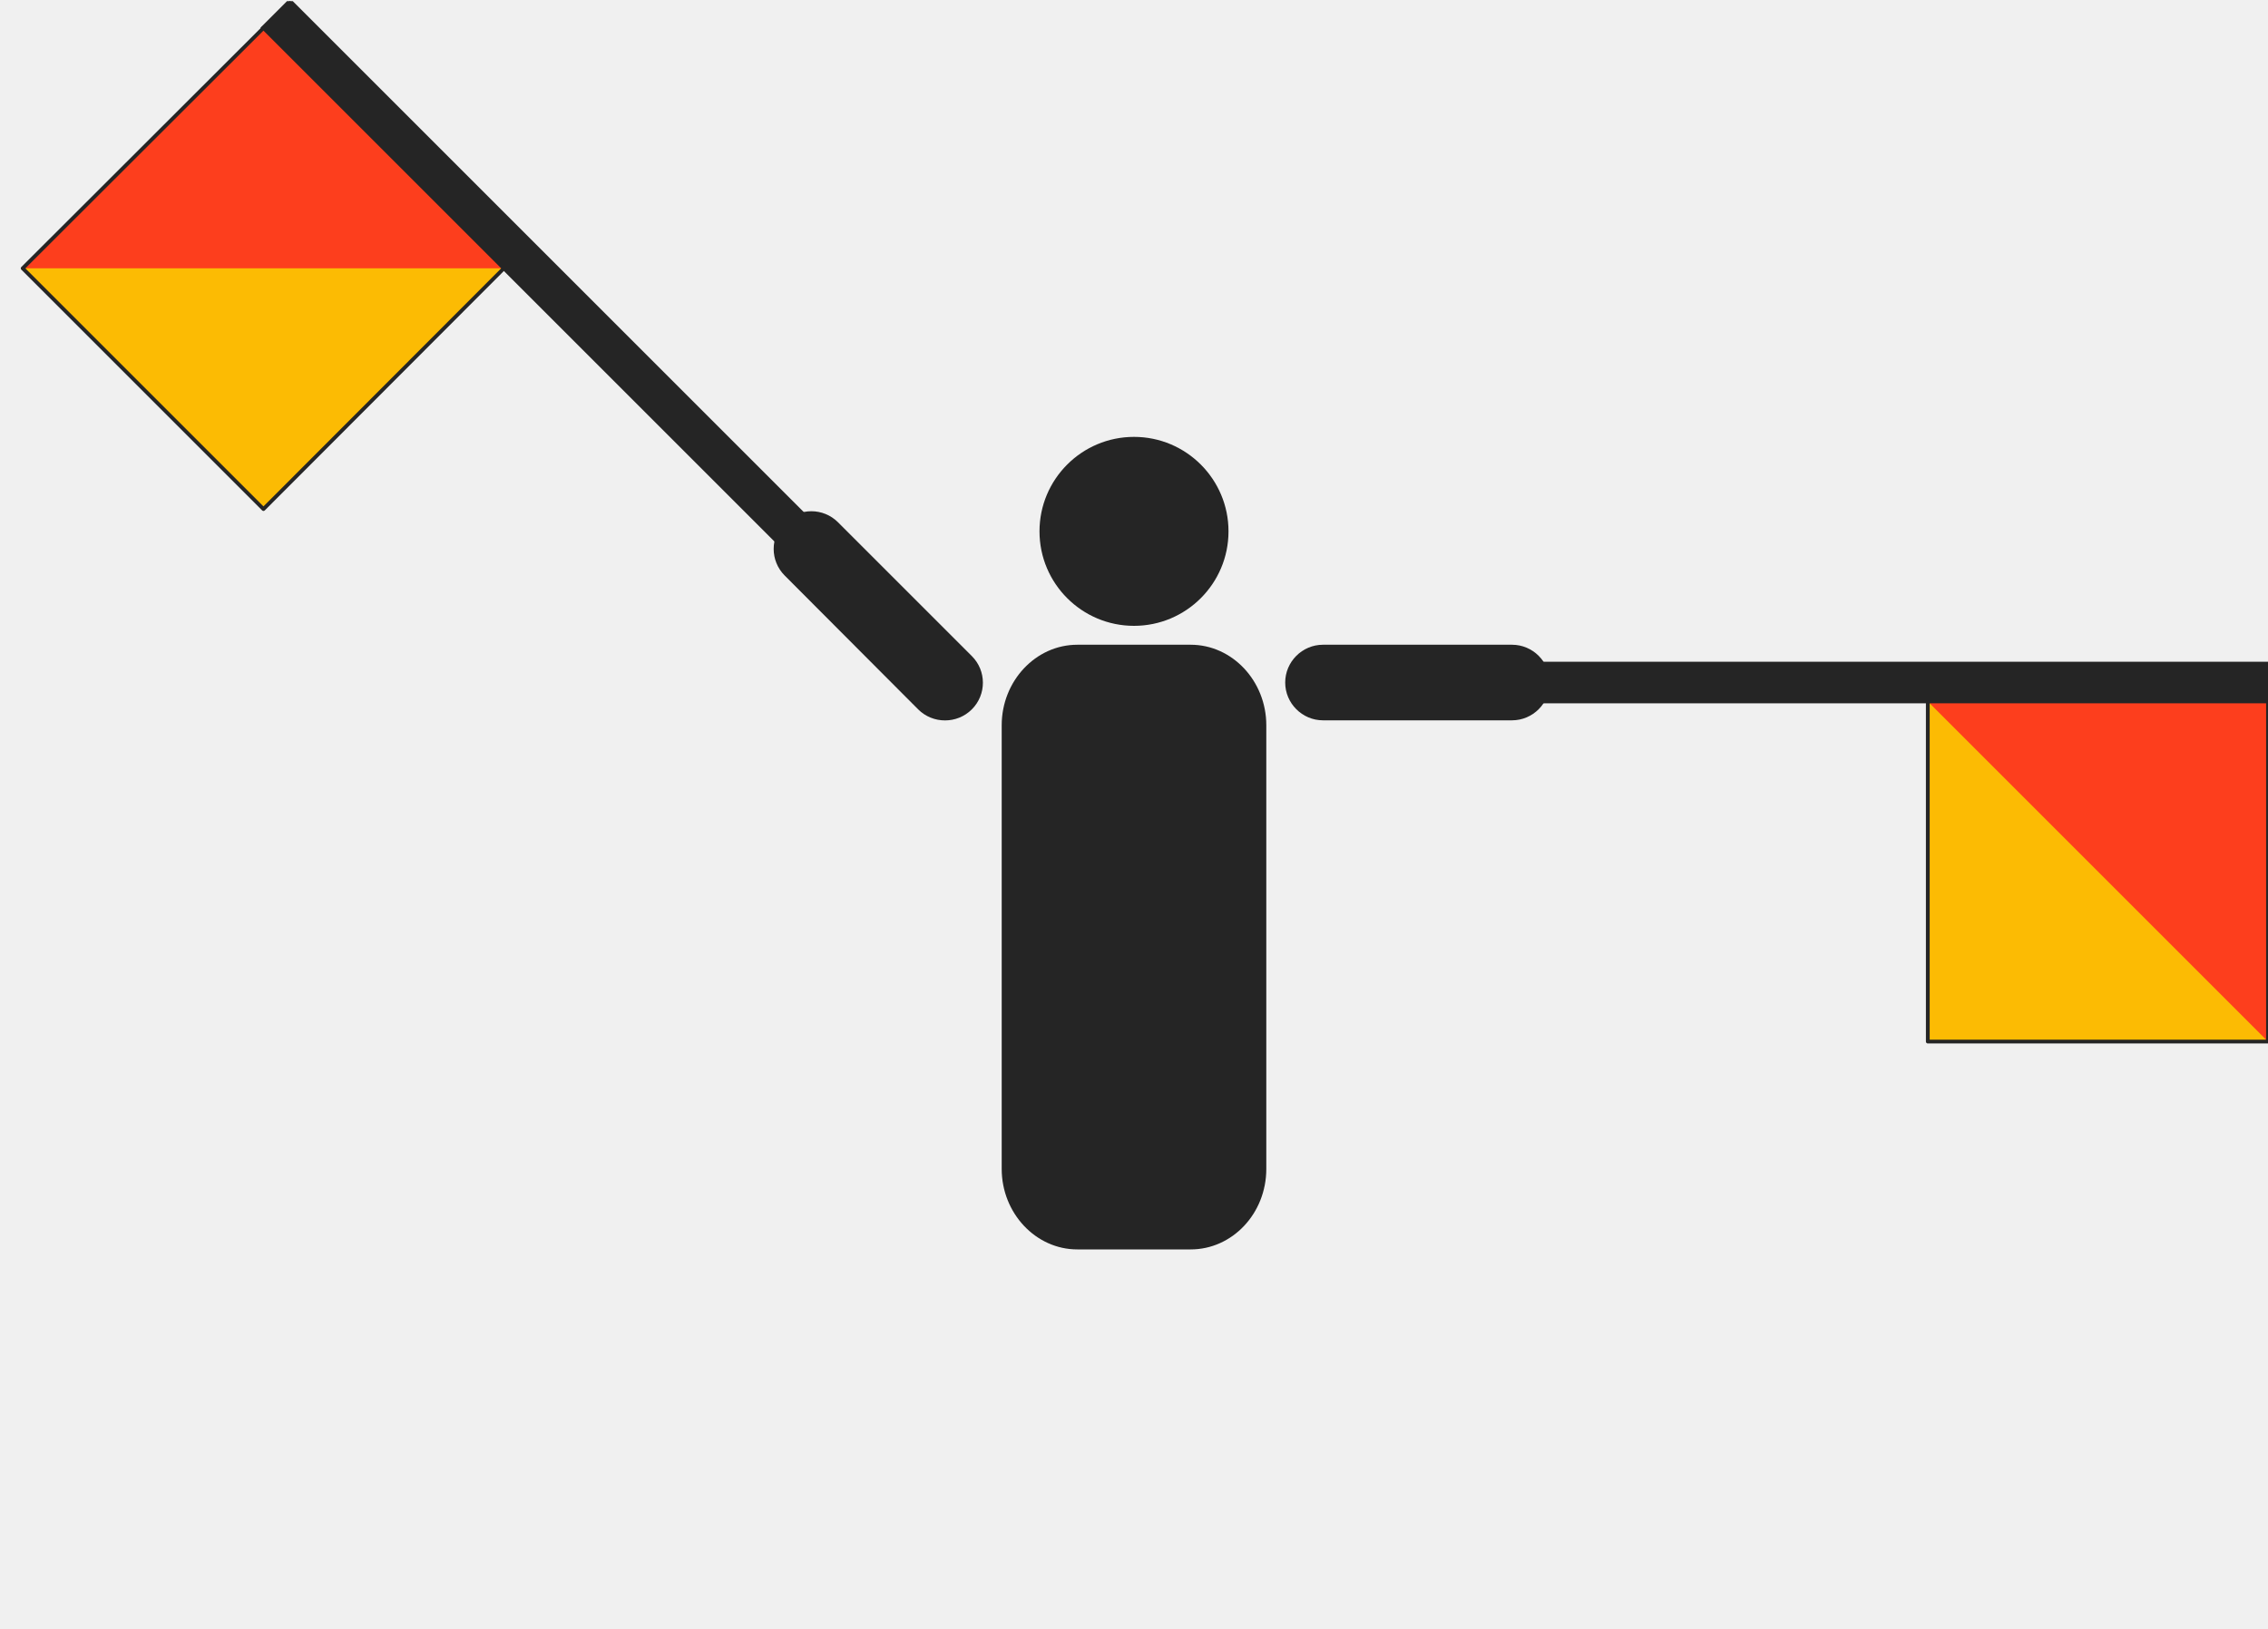
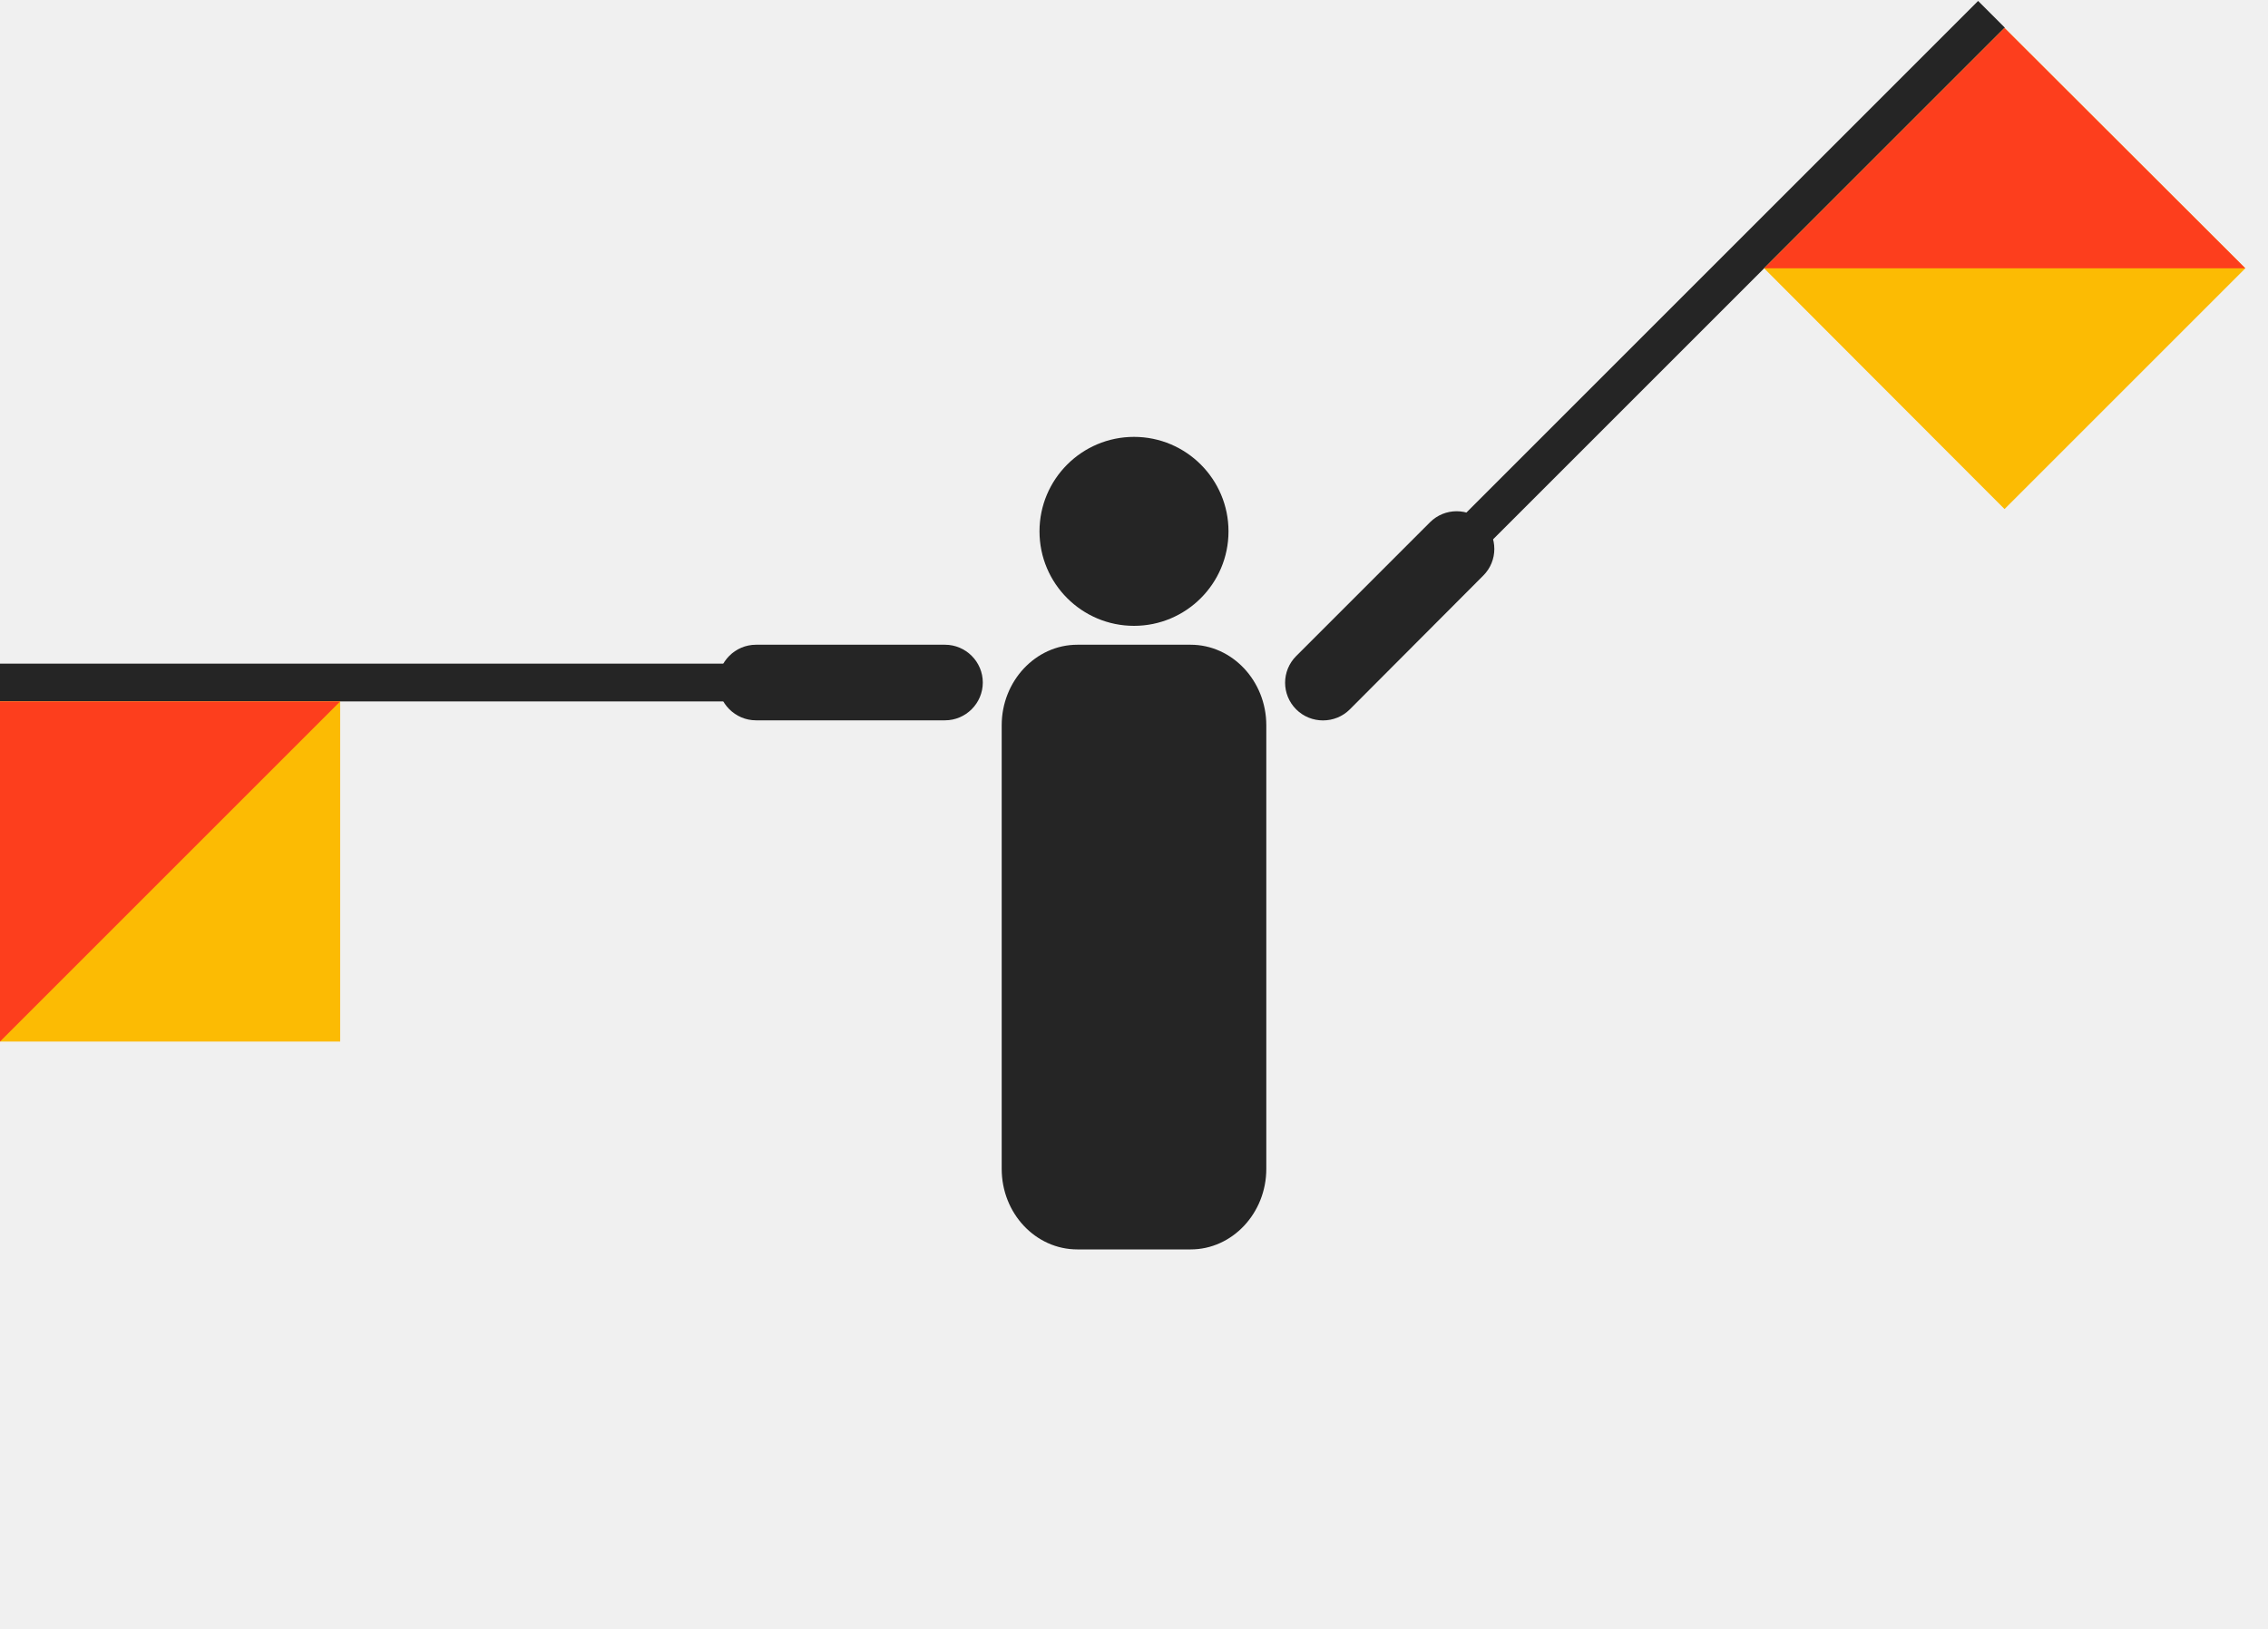
<svg xmlns="http://www.w3.org/2000/svg" width="600" height="431" viewBox="0 0 600 431" fill="none">
  <g clip-path="url(#clip0)">
-     <path fill-rule="evenodd" clip-rule="evenodd" d="M325 140.6C325 154.4 313.8 165.6 300 165.6C286.2 165.6 275 154.4 275 140.6C275 126.8 286.2 115.6 300 115.6C313.8 115.6 325 126.8 325 140.6Z" fill="#252525" />
-     <path fill-rule="evenodd" clip-rule="evenodd" d="M285 170.6H315C326 170.6 335 180.2 335 191.9V309.3C335 321.1 326 330.6 315 330.6H285C274 330.6 265 321 265 309.3V191.9C265 180.2 274 170.6 285 170.6Z" fill="#252525" />
-     <path fill-rule="evenodd" clip-rule="evenodd" d="M350 170.6H400C405.5 170.6 410 175.1 410 180.6C410 186.1 405.5 190.6 400 190.6H350C344.5 190.6 340 186.1 340 180.6C340 175.1 344.5 170.6 350 170.6Z" fill="#252525" />
-     <path d="M600 175.6H400V185.6H600V175.6Z" fill="#252525" stroke="#252525" />
-     <path fill-rule="evenodd" clip-rule="evenodd" d="M510 275.6V185.6H600V275.6H510Z" fill="#FCBB03" />
-     <path fill-rule="evenodd" clip-rule="evenodd" d="M510 185.6H600V275.6L510 185.6Z" fill="#FD3E1D" />
-     <path fill-rule="evenodd" clip-rule="evenodd" d="M510 275.6V185.6H600V275.6H510Z" stroke="#252525" stroke-linejoin="round" />
-     <path fill-rule="evenodd" clip-rule="evenodd" d="M242.9 187.7L207.6 152.3C203.7 148.4 203.7 142.1 207.6 138.2C211.5 134.3 217.8 134.3 221.7 138.2L257.1 173.6C261 177.5 261 183.8 257.1 187.7C253.2 191.6 246.8 191.6 242.9 187.7Z" fill="#252525" />
-     <path d="M76.69 0.249L69.619 7.32L211.039 148.74L218.11 141.669L76.69 0.249Z" fill="#252525" stroke="#252525" />
-     <path fill-rule="evenodd" clip-rule="evenodd" d="M69.7 134.7L6 71L69.7 7.4L133.3 71L69.7 134.7Z" fill="#FCBB03" />
-     <path fill-rule="evenodd" clip-rule="evenodd" d="M6 71L69.7 7.4L133.3 71H6Z" fill="#FD3E1D" />
-     <path fill-rule="evenodd" clip-rule="evenodd" d="M69.7 134.7L6 71L69.7 7.4L133.3 71L69.7 134.7Z" stroke="#252525" stroke-linejoin="round" />
+     <path fill-rule="evenodd" clip-rule="evenodd" d="M275 140.6C275 154.4 286.2 165.6 300 165.6C313.8 165.6 325 154.4 325 140.6C325 126.8 313.8 115.6 300 115.6C286.2 115.6 275 126.8 275 140.6Z" fill="#252525" />
+     <path fill-rule="evenodd" clip-rule="evenodd" d="M315 170.6H285C274 170.6 265 180.2 265 191.9V309.3C265 321.1 274 330.6 285 330.6H315C326 330.6 335 321 335 309.3V191.9C335 180.2 326 170.6 315 170.6Z" fill="#252525" />
+     <path fill-rule="evenodd" clip-rule="evenodd" d="M250 170.6H200C194.5 170.6 190 175.1 190 180.6C190 186.1 194.5 190.6 200 190.6H250C255.5 190.6 260 186.1 260 180.6C260 175.1 255.5 170.6 250 170.6Z" fill="#252525" />
+     <path d="M0 175.6H200V185.6H0V175.6Z" fill="#252525" />
+     <path fill-rule="evenodd" clip-rule="evenodd" d="M90 275.6V185.6H0V275.6H90Z" fill="#FCBB03" />
+     <path fill-rule="evenodd" clip-rule="evenodd" d="M90 185.6H0V275.6L90 185.6Z" fill="#FD3E1D" />
+     <path fill-rule="evenodd" clip-rule="evenodd" d="M357.1 187.699L392.4 152.299C396.3 148.399 396.3 142.099 392.4 138.199C388.5 134.299 382.2 134.299 378.3 138.199L342.9 173.599C339 177.499 339 183.799 342.9 187.699C346.8 191.599 353.2 191.599 357.1 187.699Z" fill="#252525" />
+     <path d="M523.31 0.248L530.381 7.319L388.961 148.739L381.89 141.668L523.31 0.248Z" fill="#252525" />
+     <path fill-rule="evenodd" clip-rule="evenodd" d="M530.3 134.699L594 70.999L530.3 7.399L466.7 70.999L530.3 134.699Z" fill="#FCBB03" />
+     <path fill-rule="evenodd" clip-rule="evenodd" d="M594 70.999L530.3 7.399L466.7 70.999H594Z" fill="#FD3E1D" />
  </g>
  <defs>
    <clipPath id="clip0">
-       <rect y="0.3" width="600" height="430.3" fill="white" />
+       <rect width="600" height="430.3" transform="matrix(-1 0 0 1 600 0.299805)" fill="white" />
    </clipPath>
  </defs>
</svg>
